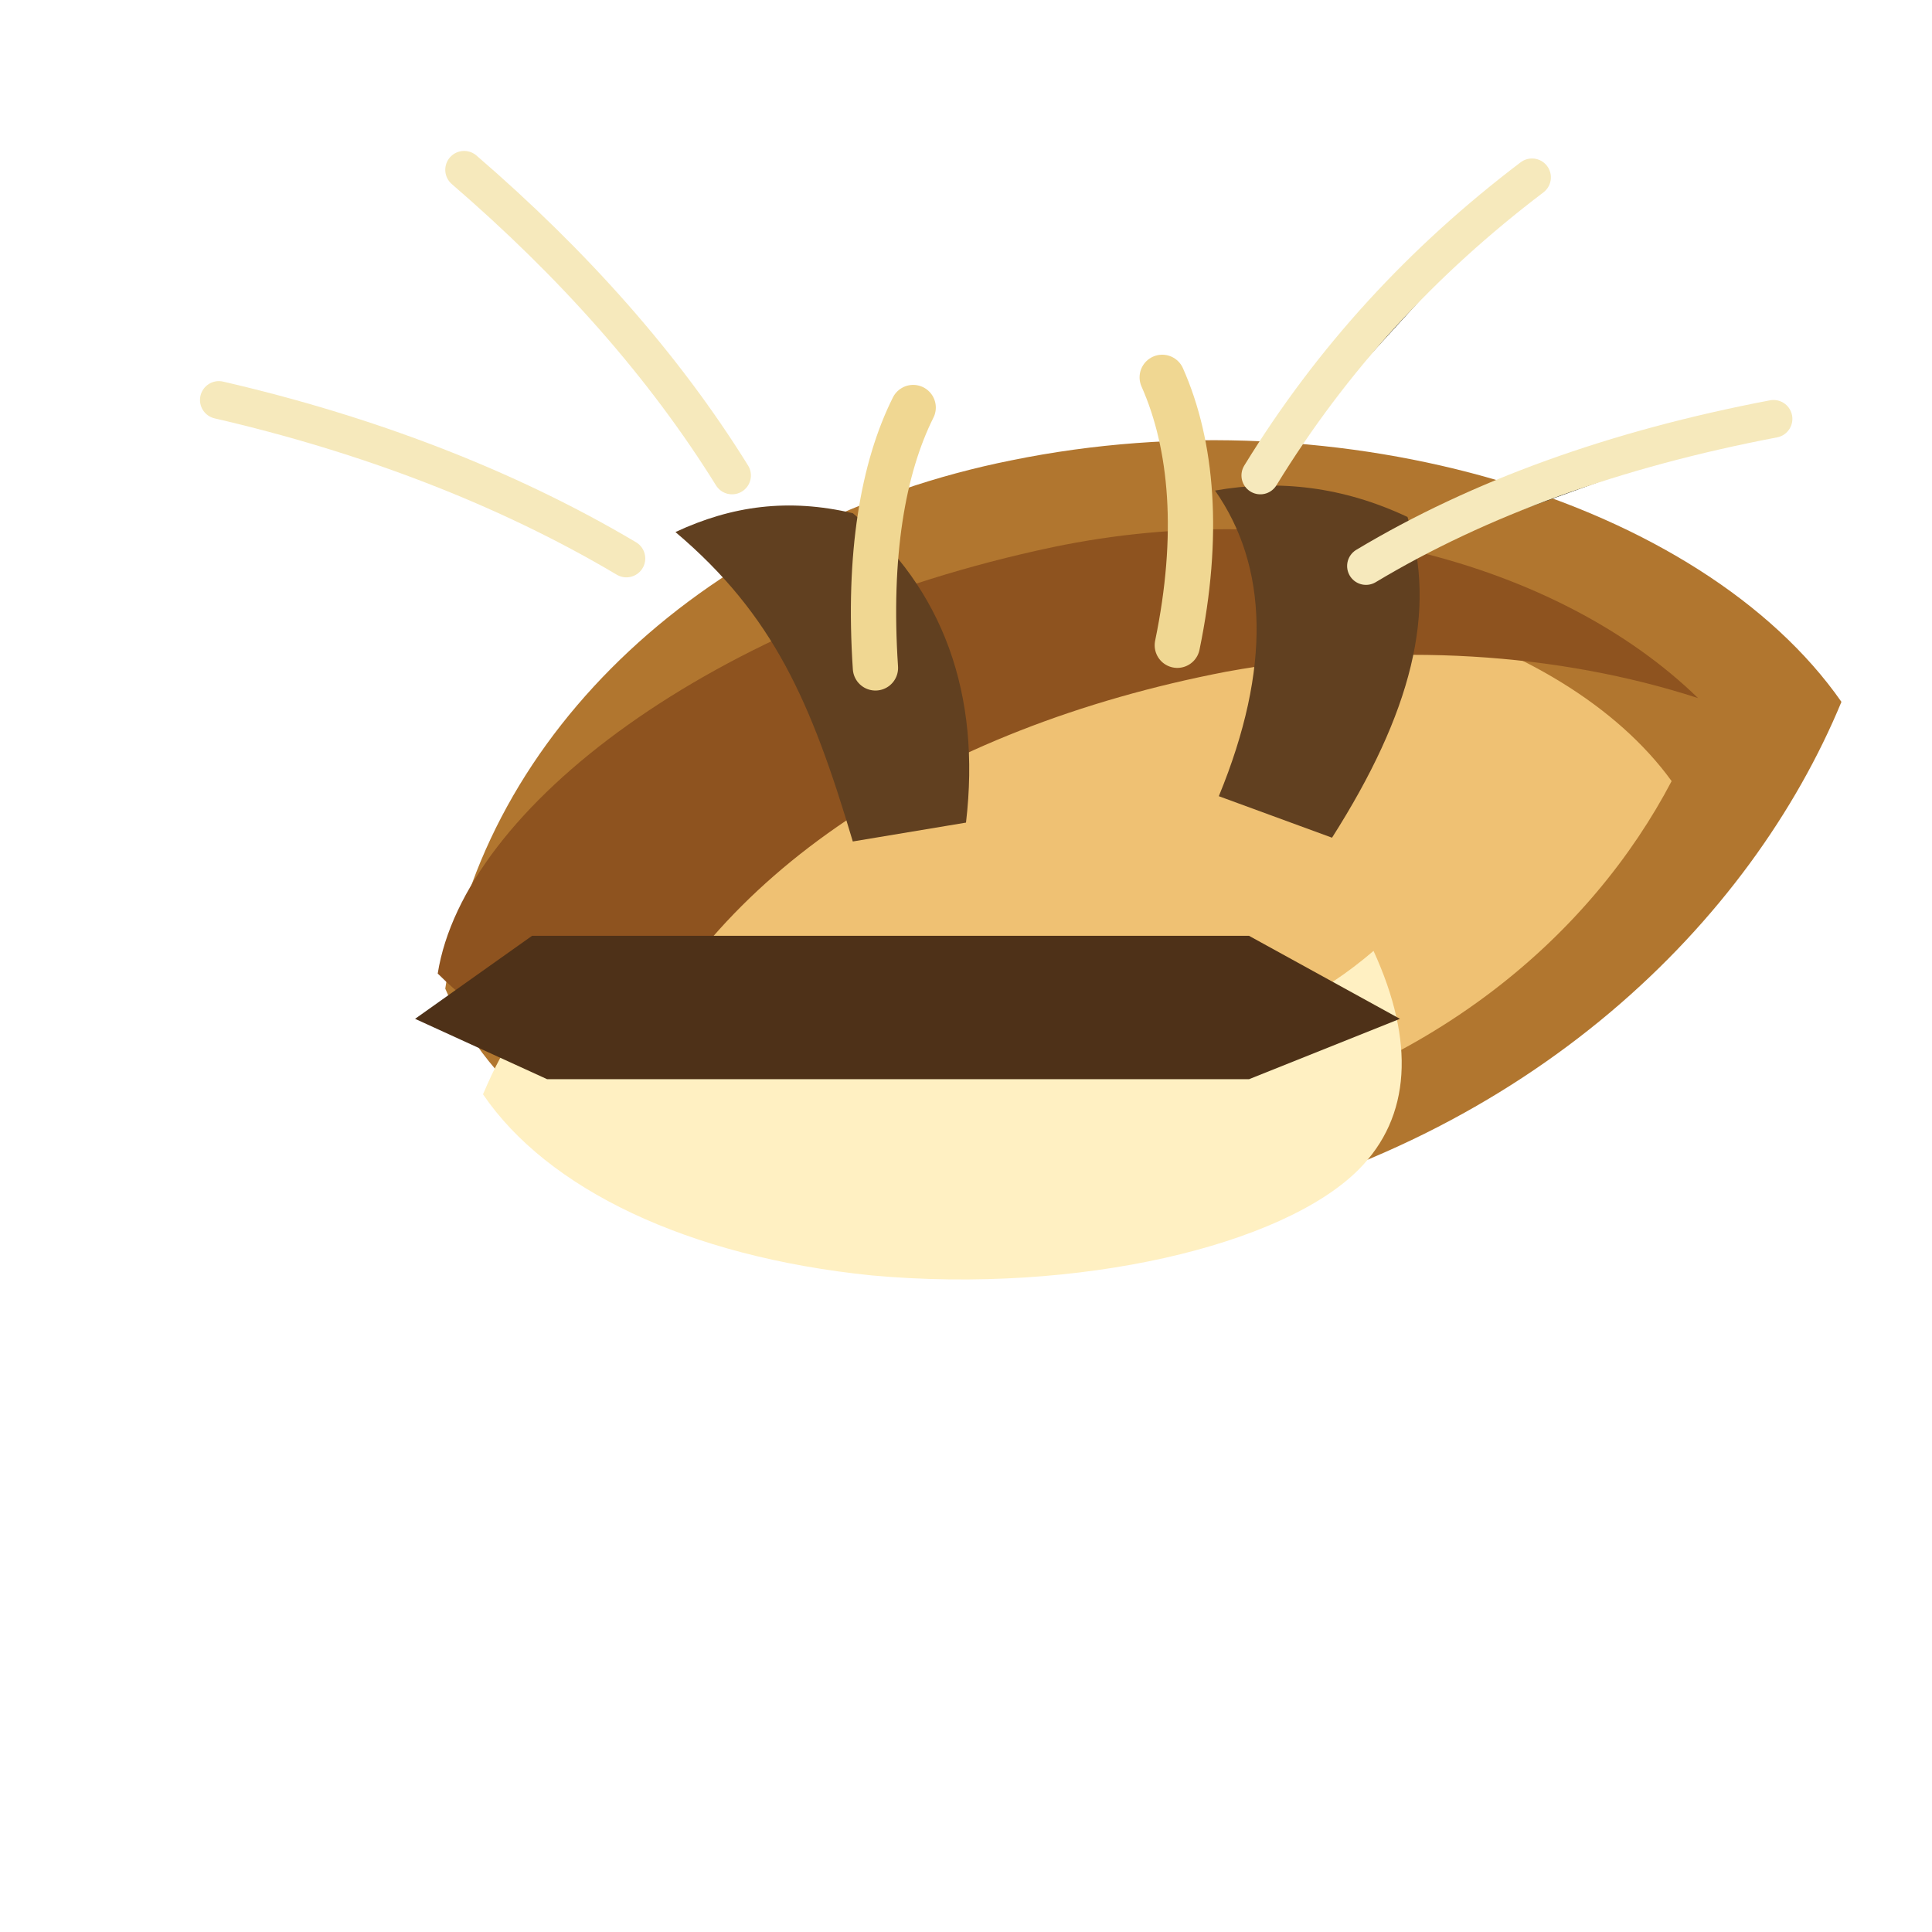
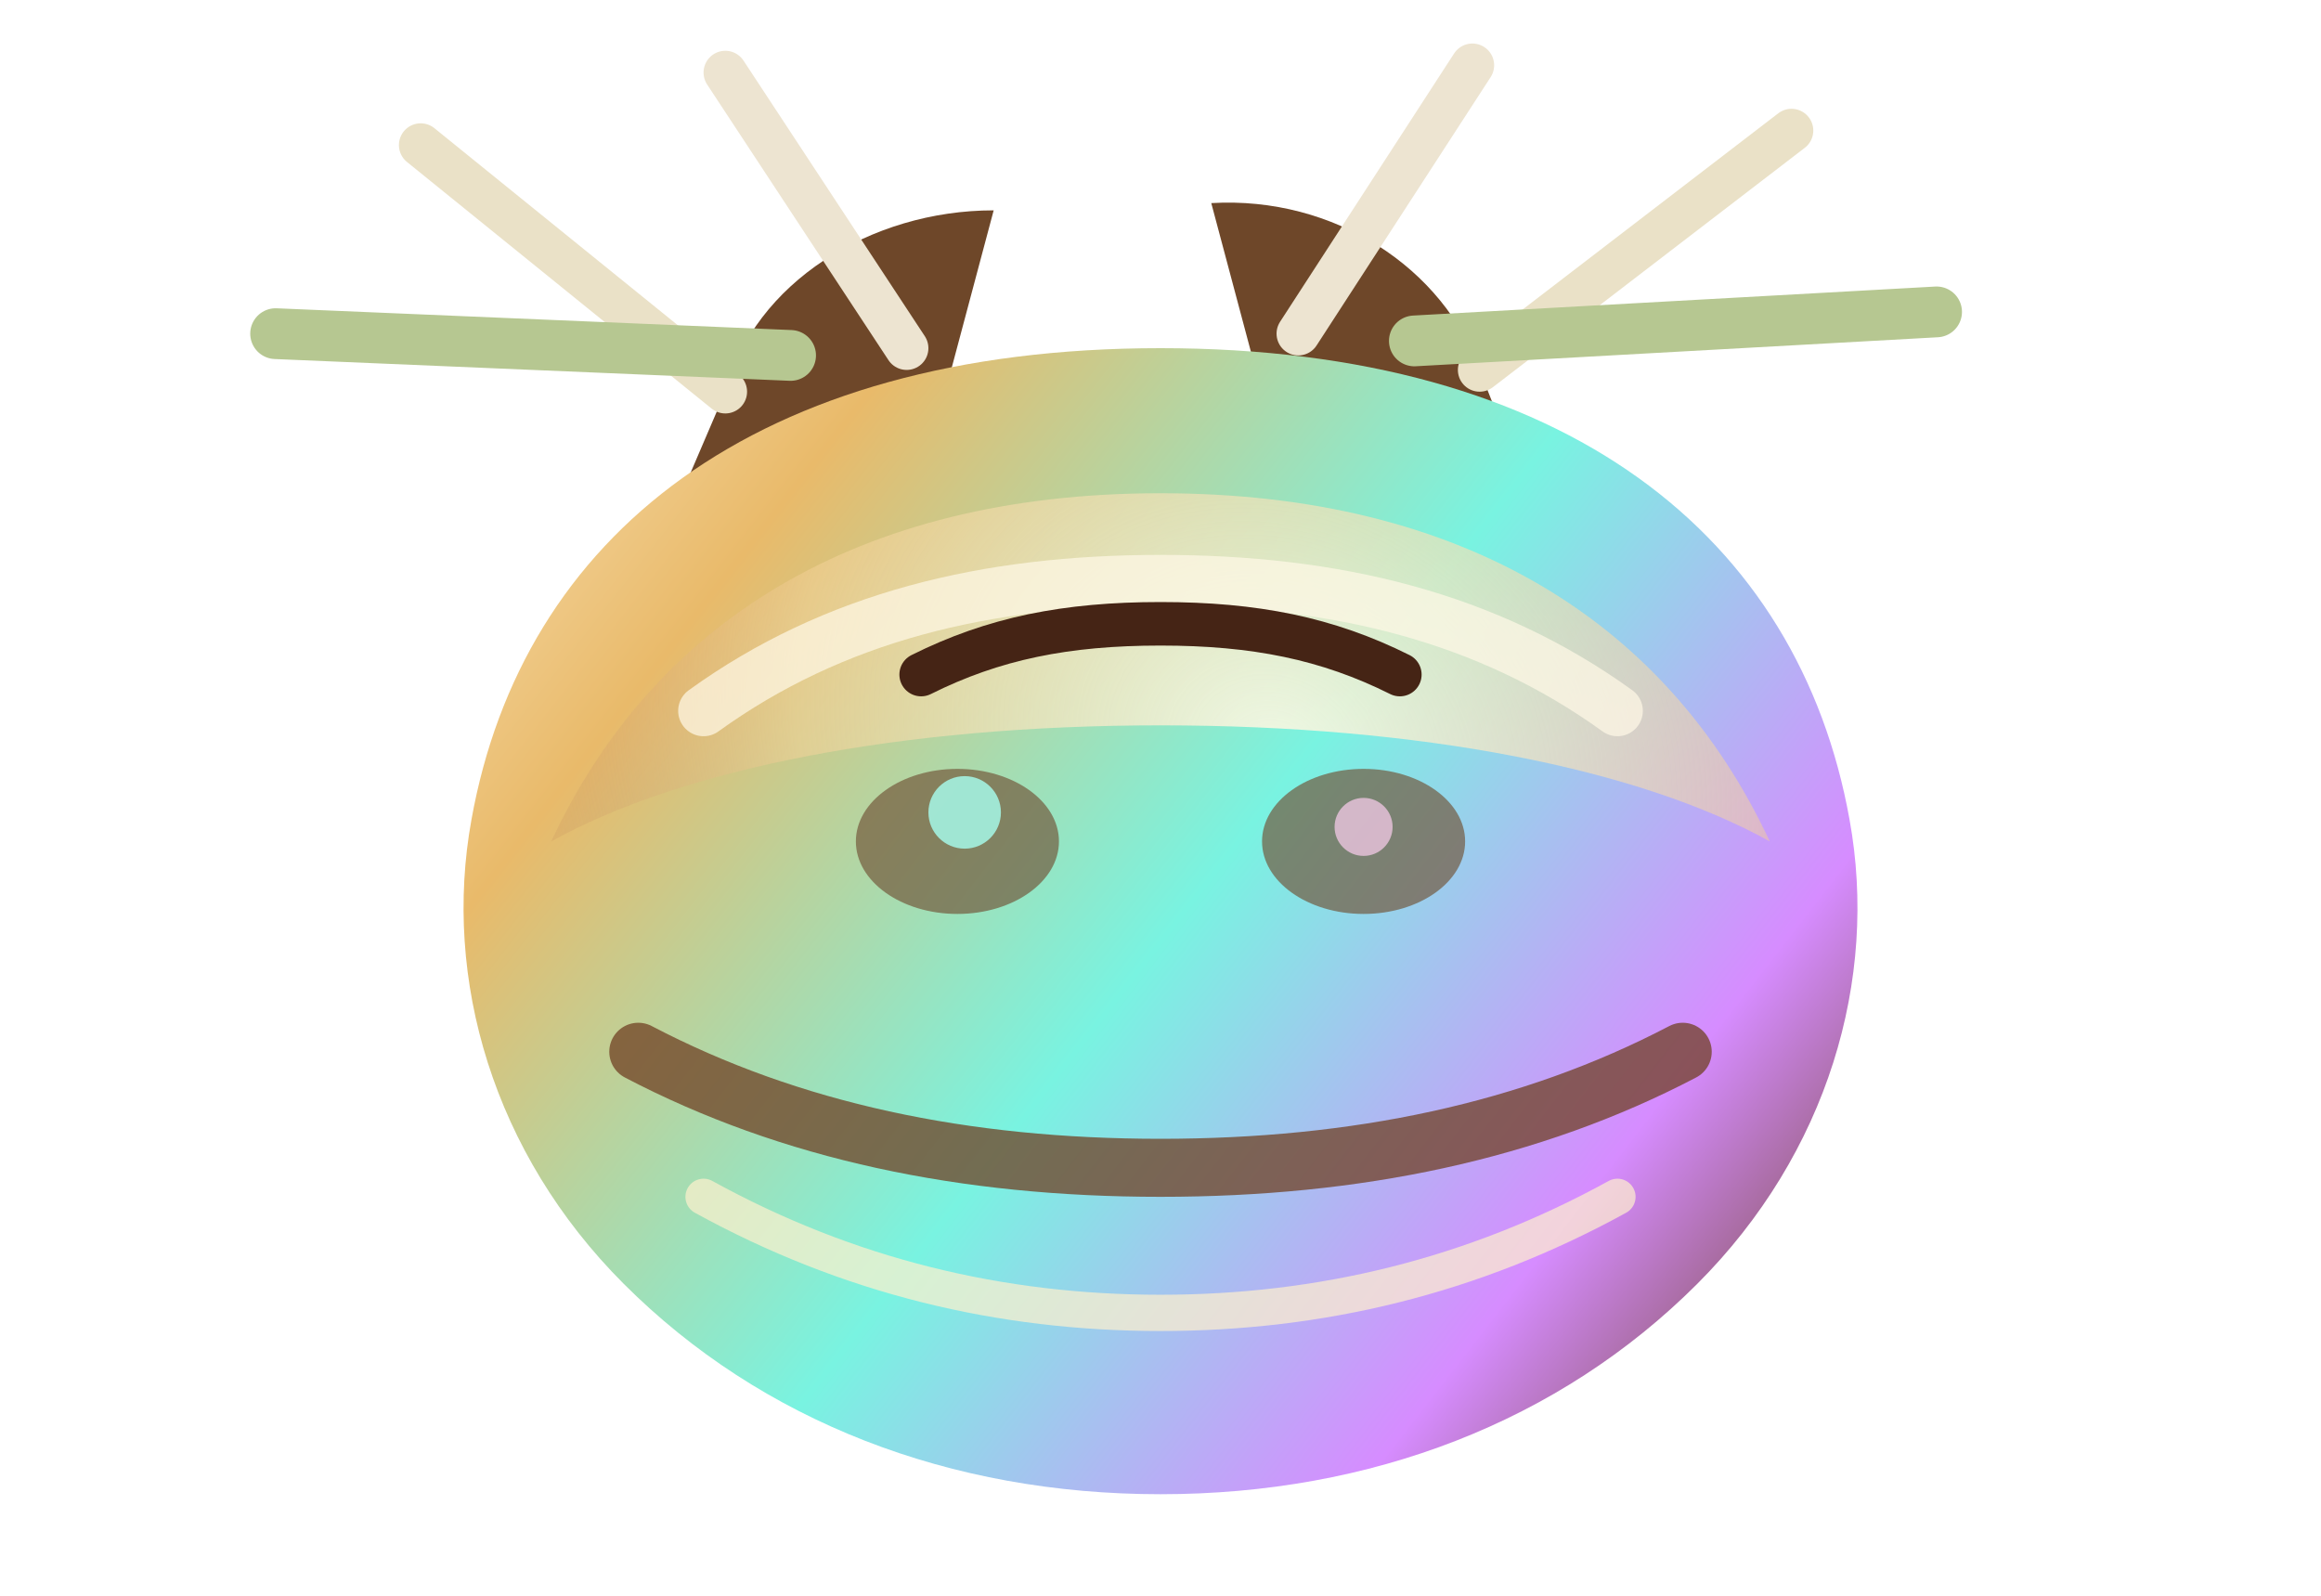
- <svg xmlns="http://www.w3.org/2000/svg" viewBox="0 0 512 512">
-   <path d="M118 262c10-68 70-124 150-140 88-18 183 11 220 64-24 58-82 116-172 136-88 20-175-5-198-60z" fill="#b1762f" />
-   <path d="M154 258c14-48 59-86 118-98 69-14 142 7 171 47-21 40-63 78-129 92-68 14-135-4-160-41z" fill="#efc173" />
-   <path d="M116 258c12 12 29 22 49 28 23-54 82-93 160-108 44-8 88-5 125 7-37-36-104-54-171-40-90 19-156 69-163 113z" fill="#8e531f" />
-   <path d="M138 272h182c14 0 30-8 44-20 11 24 10 44-4 58-20 20-74 33-129 28-49-5-86-23-103-48 3-7 6-13 10-18z" fill="#fff0c2" />
-   <path d="M141 248h190l40 22-40 16H145l-35-16 31-22z" fill="#4e3118" />
-   <path d="M226 136c24 20 34 48 30 82l-30 5c-11-37-21-60-47-82 15-7 30-9 47-5zm96-6c14 20 15 47 1 81l30 11c21-33 28-60 20-85-17-8-34-10-51-7z" fill="#614020" />
-   <path d="M242 108c-8 16-12 39-10 69" stroke="#f0d792" stroke-linecap="round" stroke-width="12" />
-   <path d="M308 100c8 18 10 42 4 71" stroke="#f0d792" stroke-linecap="round" stroke-width="12" />
-   <path d="M166 148c-32-19-69-33-108-42" stroke="#f6e9bc" stroke-linecap="round" stroke-width="10" />
-   <path d="M194 126c-18-29-42-56-71-81" stroke="#f6e9bc" stroke-linecap="round" stroke-width="10" />
-   <path d="M334 126c19-31 43-57 72-79" stroke="#f6e9bc" stroke-linecap="round" stroke-width="10" />
-   <path d="M362 150c30-18 66-31 108-39" stroke="#f6e9bc" stroke-linecap="round" stroke-width="10" />
+ <svg xmlns="http://www.w3.org/2000/svg" width="320" height="220" viewBox="0 0 320 220" fill="none">
+   <defs>
+     <linearGradient id="headShell" x1="48" y1="36" x2="254" y2="196" gradientUnits="userSpaceOnUse">
+       <stop stop-color="#FFF1D5" />
+       <stop offset="0.26" stop-color="#E9BA6A" />
+       <stop offset="0.56" stop-color="#79F3E1" />
+       <stop offset="0.82" stop-color="#D68CFF" />
+       <stop offset="1" stop-color="#6C4124" />
+     </linearGradient>
+     <radialGradient id="headGlow" cx="0" cy="0" r="1" gradientUnits="userSpaceOnUse" gradientTransform="translate(176 104) rotate(115) scale(112 132)">
+       <stop stop-color="#FFF9E6" stop-opacity="0.88" />
+       <stop offset="0.52" stop-color="#F6D39A" stop-opacity="0.5" />
+       <stop offset="1" stop-color="#9D5A31" stop-opacity="0" />
+     </radialGradient>
+   </defs>
+   <path d="M167 28C184 27 199 37 204 51L213 74L188 75L175 58L167 28Z" fill="#6E4729" />
+   <path d="M204 51L247 18" stroke="#EAE1C7" stroke-width="6" stroke-linecap="round" />
+   <path d="M195 47L267 43" stroke="#B6C791" stroke-width="7" stroke-linecap="round" />
+   <path d="M179 46L203 9" stroke="#EDE4D1" stroke-width="6" stroke-linecap="round" />
+   <path d="M137 29C120 29 104 39 100 54L91 75L116 76L129 59L137 29Z" fill="#6E4729" />
+   <path d="M100 54L58 20" stroke="#EAE1C7" stroke-width="6" stroke-linecap="round" />
+   <path d="M109 49L38 46" stroke="#B6C791" stroke-width="7" stroke-linecap="round" />
+   <path d="M125 48L100 10" stroke="#EDE4D1" stroke-width="6" stroke-linecap="round" />
+   <path d="M65 113C72 74 104 48 160 48C216 48 248 74 255 113C259 135 252 159 234 177C215 196 189 206 160 206C131 206 105 196 86 177C68 159 61 135 65 113Z" fill="url(#headShell)" />
+   <path d="M76 116C90 86 118 68 160 68C202 68 230 86 244 116C226 106 196 100 160 100C124 100 94 106 76 116Z" fill="url(#headGlow)" />
+   <path d="M97 98C115 85 136 80 160 80C184 80 205 85 223 98" stroke="#FFF9E7" stroke-width="7" stroke-linecap="round" stroke-opacity="0.72" />
+   <path d="M88 145C109 156 133 161 160 161C187 161 211 156 232 145" stroke="#704123" stroke-width="8" stroke-linecap="round" stroke-opacity="0.75" />
+   <path d="M97 165C117 176 138 181 160 181C182 181 203 176 223 165" stroke="#FFF1CE" stroke-width="5" stroke-linecap="round" stroke-opacity="0.7" />
+   <path d="M127 93C137 88 147 86 160 86C173 86 183 88 193 93" stroke="#452415" stroke-width="6" stroke-linecap="round" />
+   <ellipse cx="132" cy="116" rx="14" ry="10" fill="#705335" fill-opacity="0.66" />
+   <ellipse cx="188" cy="116" rx="14" ry="10" fill="#705335" fill-opacity="0.66" />
+   <circle cx="133" cy="112" r="5" fill="#A8FFF0" fill-opacity="0.8" />
+   <circle cx="188" cy="114" r="4" fill="#FFD1F3" fill-opacity="0.68" />
</svg>
